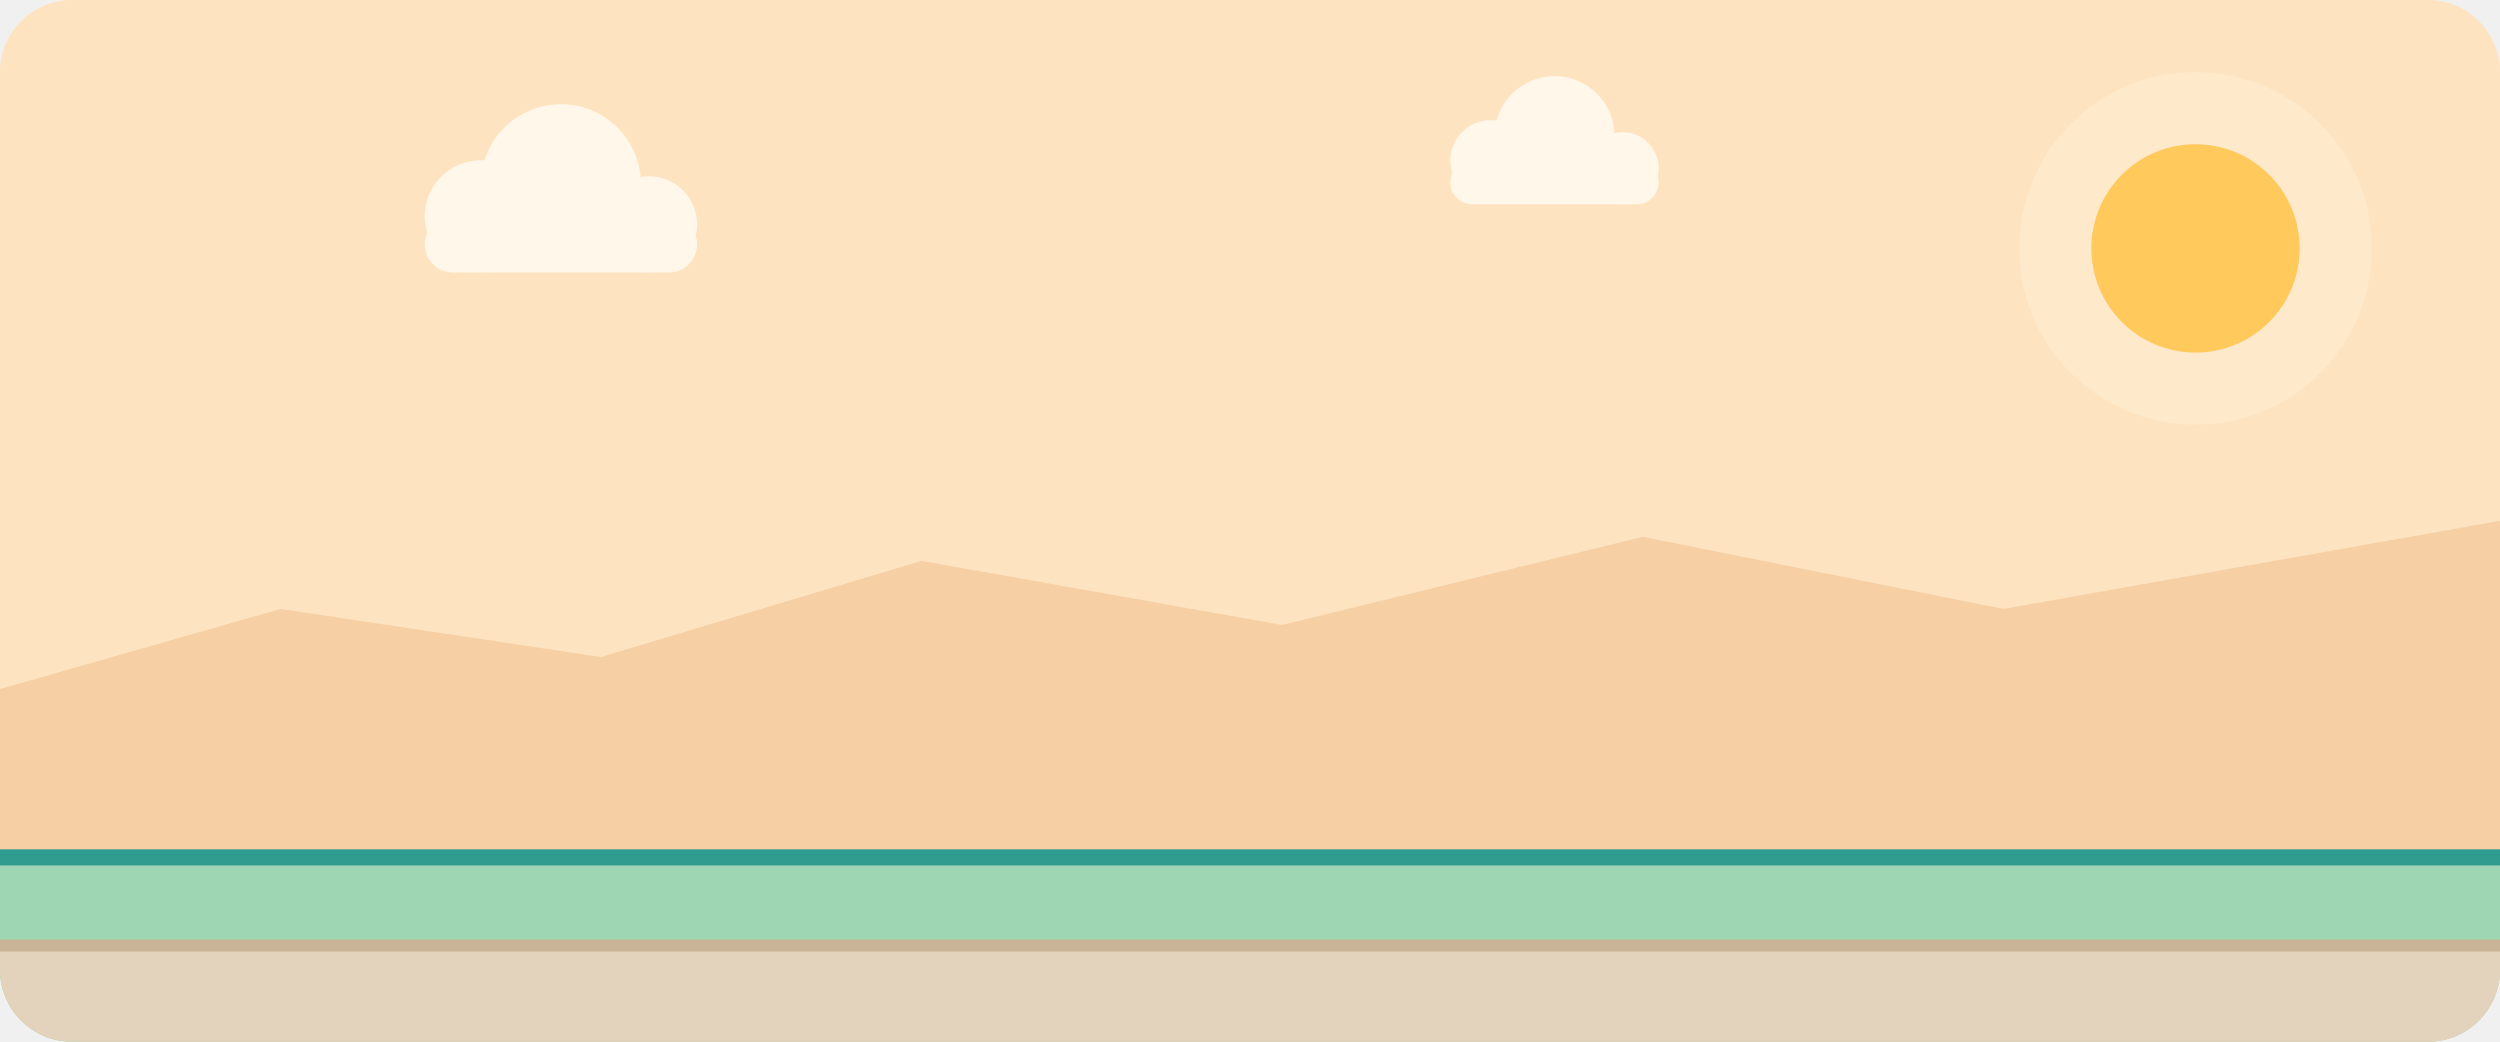
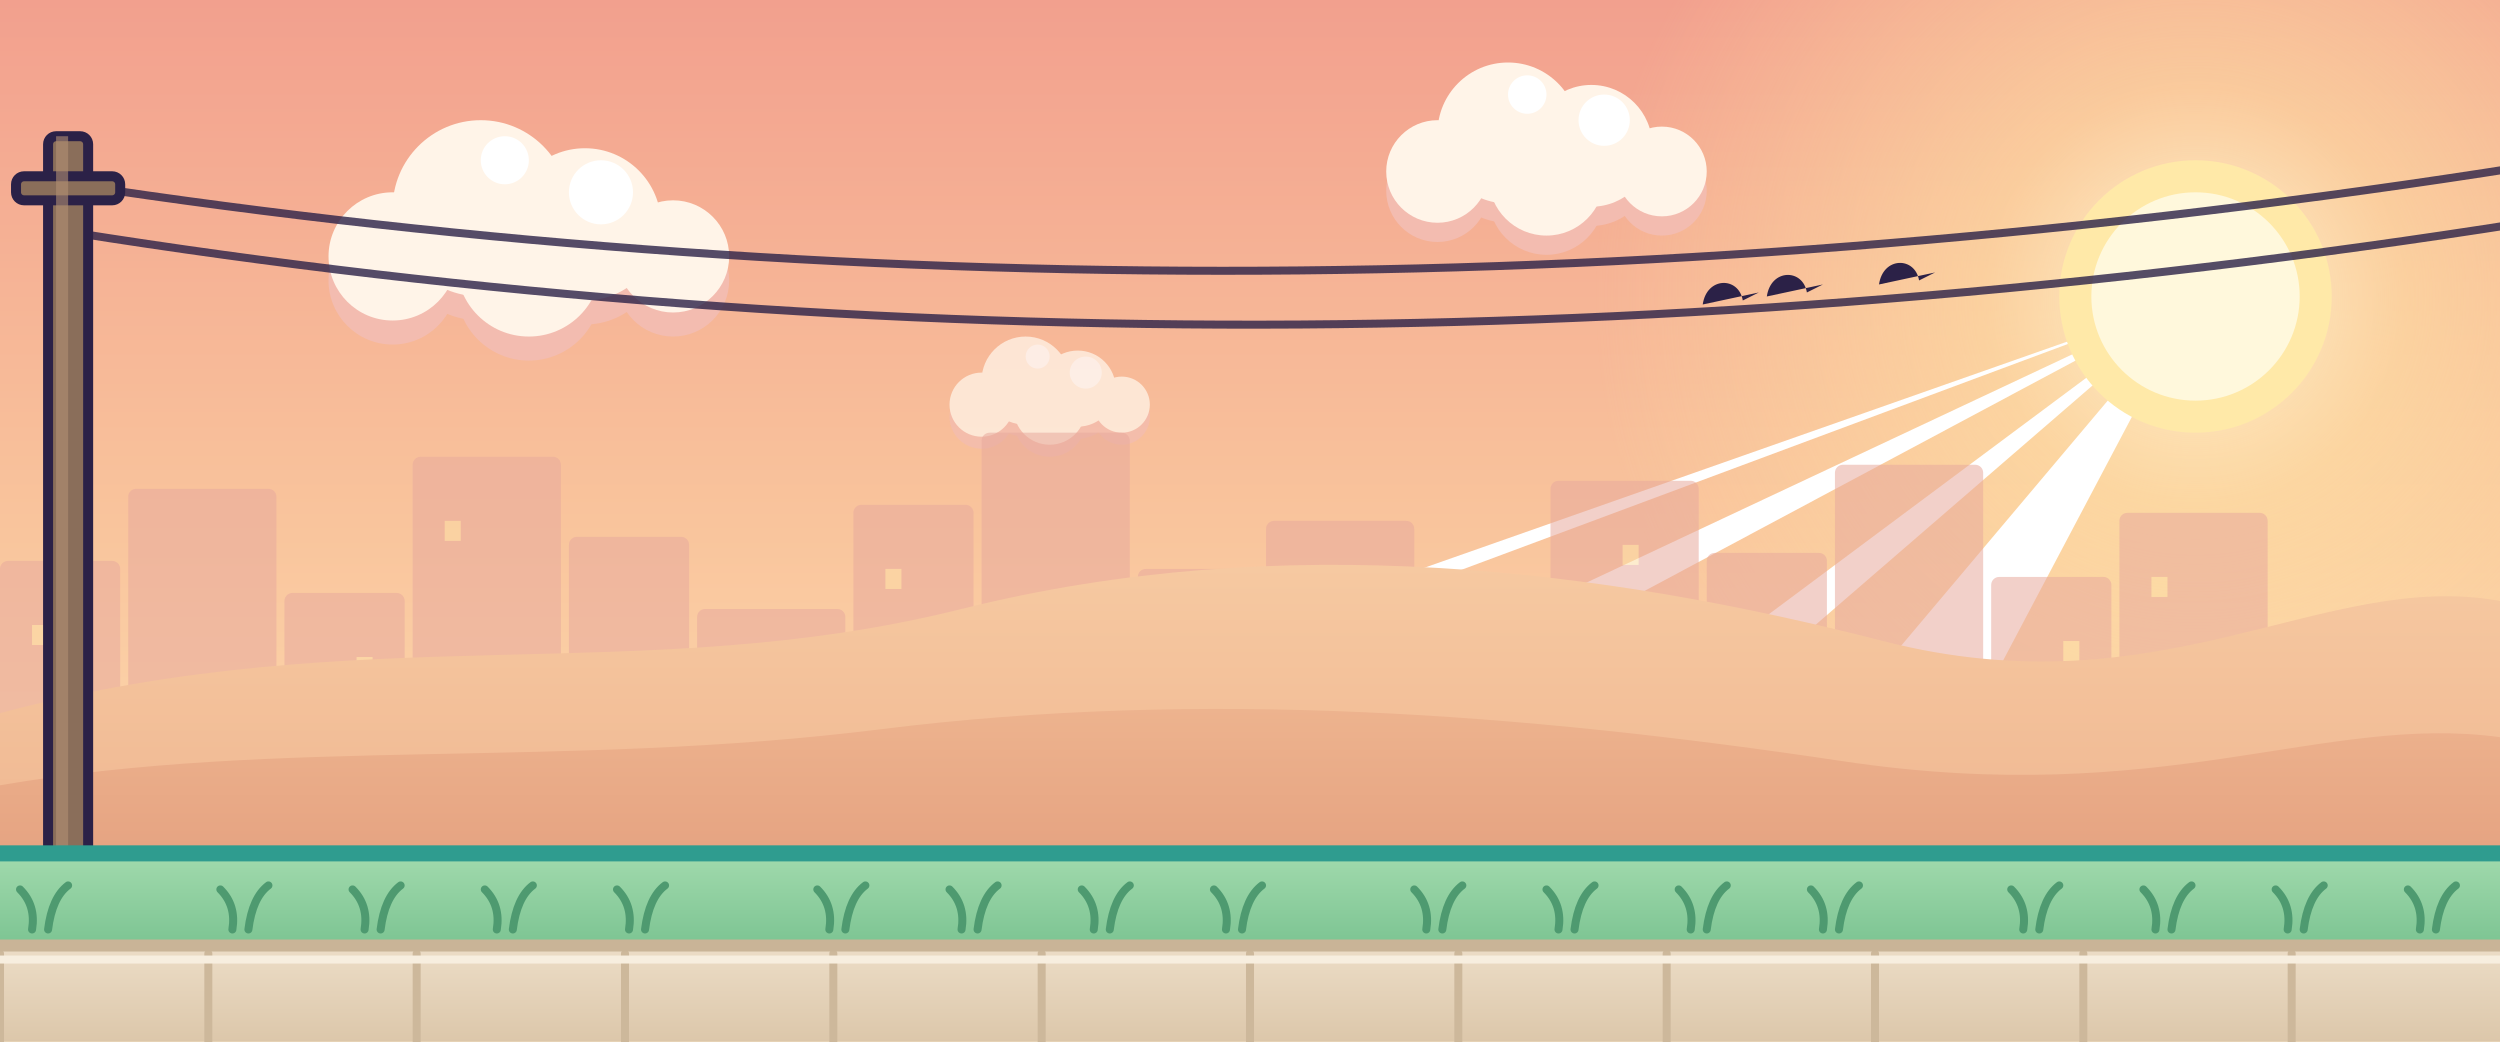
<svg xmlns="http://www.w3.org/2000/svg" width="624" height="260" viewBox="0 0 624 260">
  <defs>
-     <clipPath id="card">
-       <rect width="624" height="260" rx="18" />
-     </clipPath>
+     <linearGradient id="sky" x1="0" y1="0" x2="0" y2="1">
+       <stop offset="0" stop-color="#F2A08E" />
+       <stop offset="0.5" stop-color="#F9C49C" />
+       <stop offset="1" stop-color="#FFE7B9" />
+     </linearGradient>
+     <radialGradient id="sun" cx="548" cy="74" r="150" gradientUnits="userSpaceOnUse">
+       <stop offset="0" stop-color="#FFF8DD" stop-opacity="0.95" />
+       <stop offset="0.35" stop-color="#FFE7A6" stop-opacity="0.55" />
+       <stop offset="1" stop-color="#FFE7A6" stop-opacity="0" />
+     </radialGradient>
+     <linearGradient id="grass" x1="0" y1="0" x2="0" y2="1">
+       <stop offset="0" stop-color="#A3DBAE" />
+       <stop offset="1" stop-color="#79C290" />
+     </linearGradient>
+     <linearGradient id="walk" x1="0" y1="0" x2="0" y2="1">
+       <stop offset="0" stop-color="#ECDDC7" />
+       <stop offset="1" stop-color="#DCC7AA" />
+     </linearGradient>
+     <linearGradient id="hillA" x1="0" y1="0" x2="0" y2="1">
+       <stop offset="0" stop-color="#F6C9A1" />
+       <stop offset="1" stop-color="#EFB590" />
+     </linearGradient>
+     <linearGradient id="hillB" x1="0" y1="0" x2="0" y2="1">
+       <stop offset="0" stop-color="#EDB38E" />
+       <stop offset="1" stop-color="#E4A07F" />
+     </linearGradient>
  </defs>
-   <g clip-path="url(#card)">
-     <rect width="624" height="260" fill="#FDE3BF" />
-     <circle cx="548" cy="62" r="44" fill="#FEE9CB" />
-     <circle cx="548" cy="62" r="26" fill="#FFC95C" />
-     <g fill="#FFF7EA">
-       <circle cx="120" cy="54" r="14" />
-       <circle cx="140" cy="46" r="20" />
-       <circle cx="162" cy="56" r="12" />
-       <rect x="106" y="54" width="68" height="14" rx="7" />
-       <circle cx="372" cy="40" r="10" />
-       <circle cx="388" cy="34" r="15" />
-       <circle cx="405" cy="42" r="9" />
-       <rect x="362" y="40" width="52" height="11" rx="5.5" />
-     </g>
-     <path d="M0 172 L70 152 L150 164 L230 140 L320 156 L410 134 L500 152 L624 130 L624 260 L0 260 Z" fill="#F6CFA5" />
-     <rect y="214" width="624" height="46" fill="#9ED6B3" />
-     <path d="M0 214 H624" stroke="#2F9C8F" stroke-width="4" />
-     <rect y="236" width="624" height="24" fill="#E3D3BC" />
-     <path d="M0 236 H624" stroke="#C9B497" stroke-width="3" />
+   <rect x="0" y="0" width="624" height="260" rx="0" fill="url(#sky)" stroke-linejoin="round" />
+   <circle cx="548" cy="74" r="150" fill="url(#sun)" />
+   <polygon points="548,74 286,214 250,214" fill="#FFFFFF" />
+   <polygon points="548,74 386,214 360,214" fill="#FFFFFF" />
+   <polygon points="548,74 474,214 430,214" fill="#FFFFFF" />
+   <polygon points="548,74 172,214 150,214" fill="#FFFFFF" />
+   <circle cx="548" cy="74" r="34" fill="#FFE9A8" />
+   <circle cx="548" cy="74" r="26" fill="#FFF8DC" />
+   <g opacity="1">
+     <circle cx="98.0" cy="70.0" r="16.0" fill="#F3BCB0" />
+     <circle cx="120.0" cy="58.0" r="22.0" fill="#F3BCB0" />
+     <circle cx="146.0" cy="62.0" r="19.0" fill="#F3BCB0" />
+     <circle cx="168.0" cy="70.0" r="14.0" fill="#F3BCB0" />
+     <circle cx="132.0" cy="72.0" r="18.0" fill="#F3BCB0" />
+     <circle cx="98.0" cy="64.0" r="16.0" fill="#FFF4E8" />
+     <circle cx="120.0" cy="52.0" r="22.0" fill="#FFF4E8" />
+     <circle cx="146.0" cy="56.0" r="19.0" fill="#FFF4E8" />
+     <circle cx="168.0" cy="64.0" r="14.0" fill="#FFF4E8" />
+     <circle cx="132.0" cy="66.0" r="18.0" fill="#FFF4E8" />
+     <circle cx="150.0" cy="48.0" r="8.0" fill="#FFFFFF" />
+     <circle cx="126.0" cy="40.0" r="6.0" fill="#FFFFFF" />
  </g>
+   <g opacity="1">
+     <circle cx="358.8" cy="47.6" r="12.8" fill="#F3BCB0" />
+     <circle cx="376.4" cy="38.0" r="17.6" fill="#F3BCB0" />
+     <circle cx="397.2" cy="41.2" r="15.2" fill="#F3BCB0" />
+     <circle cx="414.8" cy="47.6" r="11.2" fill="#F3BCB0" />
+     <circle cx="386.0" cy="49.2" r="14.4" fill="#F3BCB0" />
+     <circle cx="358.8" cy="42.8" r="12.8" fill="#FFF4E8" />
+     <circle cx="376.4" cy="33.2" r="17.6" fill="#FFF4E8" />
+     <circle cx="397.2" cy="36.4" r="15.2" fill="#FFF4E8" />
+     <circle cx="414.8" cy="42.8" r="11.2" fill="#FFF4E8" />
+     <circle cx="386.0" cy="44.4" r="14.4" fill="#FFF4E8" />
+     <circle cx="400.4" cy="30.0" r="6.4" fill="#FFFFFF" />
+     <circle cx="381.2" cy="23.6" r="4.8" fill="#FFFFFF" />
+   </g>
+   <g opacity="0.75">
+     <circle cx="245.0" cy="104.0" r="8.0" fill="#F3BCB0" />
+     <circle cx="256.0" cy="98.0" r="11.0" fill="#F3BCB0" />
+     <circle cx="269.0" cy="100.0" r="9.5" fill="#F3BCB0" />
+     <circle cx="280.0" cy="104.0" r="7.0" fill="#F3BCB0" />
+     <circle cx="262.0" cy="105.0" r="9.0" fill="#F3BCB0" />
+     <circle cx="245.0" cy="101.0" r="8.0" fill="#FFF4E8" />
+     <circle cx="256.0" cy="95.0" r="11.0" fill="#FFF4E8" />
+     <circle cx="269.0" cy="97.0" r="9.5" fill="#FFF4E8" />
+     <circle cx="280.0" cy="101.0" r="7.0" fill="#FFF4E8" />
+     <circle cx="262.0" cy="102.0" r="9.0" fill="#FFF4E8" />
+     <circle cx="271.0" cy="93.0" r="4.0" fill="#FFFFFF" />
+     <circle cx="259.0" cy="89.0" r="3.0" fill="#FFFFFF" />
+   </g>
+   <g opacity="0.55">
+     <rect x="0" y="140" width="30" height="78" rx="2" fill="#E8A99D" stroke-linejoin="round" />
+     <rect x="8" y="156" width="4" height="5" rx="0" fill="#FFE6A8" stroke-linejoin="round" fill-opacity="0.85" />
+     <rect x="32" y="122" width="37" height="96" rx="2" fill="#E8A99D" stroke-linejoin="round" />
+     <rect x="71" y="148" width="30" height="70" rx="2" fill="#E8A99D" stroke-linejoin="round" />
+     <rect x="89" y="164" width="4" height="5" rx="0" fill="#FFE6A8" stroke-linejoin="round" fill-opacity="0.85" />
+     <rect x="103" y="114" width="37" height="104" rx="2" fill="#E8A99D" stroke-linejoin="round" />
+     <rect x="111" y="130" width="4" height="5" rx="0" fill="#FFE6A8" stroke-linejoin="round" fill-opacity="0.85" />
+     <rect x="142" y="134" width="30" height="84" rx="2" fill="#E8A99D" stroke-linejoin="round" />
+     <rect x="174" y="152" width="37" height="66" rx="2" fill="#E8A99D" stroke-linejoin="round" />
+     <rect x="192" y="168" width="4" height="5" rx="0" fill="#FFE6A8" stroke-linejoin="round" fill-opacity="0.85" />
+     <rect x="213" y="126" width="30" height="92" rx="2" fill="#E8A99D" stroke-linejoin="round" />
+     <rect x="221" y="142" width="4" height="5" rx="0" fill="#FFE6A8" stroke-linejoin="round" fill-opacity="0.85" />
+     <rect x="245" y="108" width="37" height="110" rx="2" fill="#E8A99D" stroke-linejoin="round" />
+     <rect x="284" y="142" width="30" height="76" rx="2" fill="#E8A99D" stroke-linejoin="round" />
+     <rect x="302" y="158" width="4" height="5" rx="0" fill="#FFE6A8" stroke-linejoin="round" fill-opacity="0.85" />
+     <rect x="316" y="130" width="37" height="88" rx="2" fill="#E8A99D" stroke-linejoin="round" />
+     <rect x="324" y="146" width="4" height="5" rx="0" fill="#FFE6A8" stroke-linejoin="round" fill-opacity="0.85" />
+     <rect x="355" y="150" width="30" height="68" rx="2" fill="#E8A99D" stroke-linejoin="round" />
+     <rect x="387" y="120" width="37" height="98" rx="2" fill="#E8A99D" stroke-linejoin="round" />
+     <rect x="405" y="136" width="4" height="5" rx="0" fill="#FFE6A8" stroke-linejoin="round" fill-opacity="0.85" />
+     <rect x="426" y="138" width="30" height="80" rx="2" fill="#E8A99D" stroke-linejoin="round" />
+     <rect x="434" y="154" width="4" height="5" rx="0" fill="#FFE6A8" stroke-linejoin="round" fill-opacity="0.85" />
+     <rect x="458" y="116" width="37" height="102" rx="2" fill="#E8A99D" stroke-linejoin="round" />
+     <rect x="497" y="144" width="30" height="74" rx="2" fill="#E8A99D" stroke-linejoin="round" />
+     <rect x="515" y="160" width="4" height="5" rx="0" fill="#FFE6A8" stroke-linejoin="round" fill-opacity="0.85" />
+     <rect x="529" y="128" width="37" height="90" rx="2" fill="#E8A99D" stroke-linejoin="round" />
+     <rect x="537" y="144" width="4" height="5" rx="0" fill="#FFE6A8" stroke-linejoin="round" fill-opacity="0.85" />
+   </g>
+   <path d="M0 178 C90 154 160 172 240 152 S400 142 470 160 S580 142 624 150 L624 220 L0 220 Z" fill="url(#hillA)" />
+   <path d="M0 196 C70 184 140 192 220 182 S380 178 460 190 S580 178 624 184 L624 220 L0 220 Z" fill="url(#hillB)" />
+   <path d="M18 46 Q320 92 640 40" fill="none" stroke="#2B2147" stroke-width="2" stroke-linejoin="round" stroke-linecap="round" stroke-opacity="0.8" />
+   <path d="M18 58 Q320 106 640 54" fill="none" stroke="#2B2147" stroke-width="2" stroke-linejoin="round" stroke-linecap="round" stroke-opacity="0.8" />
+   <path d="M425 76 C426 69 434 69 435 75 L439 73" fill="#2B2147" />
+   <path d="M441 74 C442 67 450 67 451 73 L455 71" fill="#2B2147" />
+   <path d="M469 71 C470 64 478 64 479 70 L483 68" fill="#2B2147" />
+   <rect x="12" y="34" width="10" height="186" rx="2" fill="#8A6E5A" stroke="#2B2147" stroke-width="2.5" stroke-linejoin="round" />
+   <rect x="4" y="44" width="26" height="6" rx="2" fill="#8A6E5A" stroke="#2B2147" stroke-width="2.5" stroke-linejoin="round" />
+   <rect x="14" y="34" width="3" height="186" rx="0" fill="#B39074" stroke-linejoin="round" fill-opacity="0.6" />
+   <rect x="0" y="212" width="624" height="26" rx="0" fill="url(#grass)" stroke-linejoin="round" />
+   <path d="M8 232 Q9 226 5 222 M12 232 Q13 224 17 221" fill="none" stroke="#4E9A70" stroke-width="2" stroke-linejoin="round" stroke-linecap="round" />
+   <path d="M58 232 Q59 226 55 222 M62 232 Q63 224 67 221" fill="none" stroke="#4E9A70" stroke-width="2" stroke-linejoin="round" stroke-linecap="round" />
+   <path d="M91 232 Q92 226 88 222 M95 232 Q96 224 100 221" fill="none" stroke="#4E9A70" stroke-width="2" stroke-linejoin="round" stroke-linecap="round" />
+   <path d="M124 232 Q125 226 121 222 M128 232 Q129 224 133 221" fill="none" stroke="#4E9A70" stroke-width="2" stroke-linejoin="round" stroke-linecap="round" />
+   <path d="M157 232 Q158 226 154 222 M161 232 Q162 224 166 221" fill="none" stroke="#4E9A70" stroke-width="2" stroke-linejoin="round" stroke-linecap="round" />
+   <path d="M207 232 Q208 226 204 222 M211 232 Q212 224 216 221" fill="none" stroke="#4E9A70" stroke-width="2" stroke-linejoin="round" stroke-linecap="round" />
+   <path d="M240 232 Q241 226 237 222 M244 232 Q245 224 249 221" fill="none" stroke="#4E9A70" stroke-width="2" stroke-linejoin="round" stroke-linecap="round" />
+   <path d="M273 232 Q274 226 270 222 M277 232 Q278 224 282 221" fill="none" stroke="#4E9A70" stroke-width="2" stroke-linejoin="round" stroke-linecap="round" />
+   <path d="M306 232 Q307 226 303 222 M310 232 Q311 224 315 221" fill="none" stroke="#4E9A70" stroke-width="2" stroke-linejoin="round" stroke-linecap="round" />
+   <path d="M356 232 Q357 226 353 222 M360 232 Q361 224 365 221" fill="none" stroke="#4E9A70" stroke-width="2" stroke-linejoin="round" stroke-linecap="round" />
+   <path d="M389 232 Q390 226 386 222 M393 232 Q394 224 398 221" fill="none" stroke="#4E9A70" stroke-width="2" stroke-linejoin="round" stroke-linecap="round" />
+   <path d="M422 232 Q423 226 419 222 M426 232 Q427 224 431 221" fill="none" stroke="#4E9A70" stroke-width="2" stroke-linejoin="round" stroke-linecap="round" />
+   <path d="M455 232 Q456 226 452 222 M459 232 Q460 224 464 221" fill="none" stroke="#4E9A70" stroke-width="2" stroke-linejoin="round" stroke-linecap="round" />
+   <path d="M505 232 Q506 226 502 222 M509 232 Q510 224 514 221" fill="none" stroke="#4E9A70" stroke-width="2" stroke-linejoin="round" stroke-linecap="round" />
+   <path d="M538 232 Q539 226 535 222 M542 232 Q543 224 547 221" fill="none" stroke="#4E9A70" stroke-width="2" stroke-linejoin="round" stroke-linecap="round" />
+   <path d="M571 232 Q572 226 568 222 M575 232 Q576 224 580 221" fill="none" stroke="#4E9A70" stroke-width="2" stroke-linejoin="round" stroke-linecap="round" />
+   <path d="M604 232 Q605 226 601 222 M608 232 Q609 224 613 221" fill="none" stroke="#4E9A70" stroke-width="2" stroke-linejoin="round" stroke-linecap="round" />
+   <path d="M0 213 H624" fill="none" stroke="#2F9C8F" stroke-width="4" stroke-linejoin="round" stroke-linecap="round" />
+   <rect x="0" y="236" width="624" height="24" rx="0" fill="url(#walk)" stroke-linejoin="round" />
+   <path d="M0 238 V260" fill="none" stroke="#CDB89B" stroke-width="2" stroke-linejoin="round" stroke-linecap="round" />
+   <path d="M52 238 V260" fill="none" stroke="#CDB89B" stroke-width="2" stroke-linejoin="round" stroke-linecap="round" />
+   <path d="M104 238 V260" fill="none" stroke="#CDB89B" stroke-width="2" stroke-linejoin="round" stroke-linecap="round" />
+   <path d="M156 238 V260" fill="none" stroke="#CDB89B" stroke-width="2" stroke-linejoin="round" stroke-linecap="round" />
+   <path d="M208 238 V260" fill="none" stroke="#CDB89B" stroke-width="2" stroke-linejoin="round" stroke-linecap="round" />
+   <path d="M260 238 V260" fill="none" stroke="#CDB89B" stroke-width="2" stroke-linejoin="round" stroke-linecap="round" />
+   <path d="M312 238 V260" fill="none" stroke="#CDB89B" stroke-width="2" stroke-linejoin="round" stroke-linecap="round" />
+   <path d="M364 238 V260" fill="none" stroke="#CDB89B" stroke-width="2" stroke-linejoin="round" stroke-linecap="round" />
+   <path d="M416 238 V260" fill="none" stroke="#CDB89B" stroke-width="2" stroke-linejoin="round" stroke-linecap="round" />
+   <path d="M468 238 V260" fill="none" stroke="#CDB89B" stroke-width="2" stroke-linejoin="round" stroke-linecap="round" />
+   <path d="M520 238 V260" fill="none" stroke="#CDB89B" stroke-width="2" stroke-linejoin="round" stroke-linecap="round" />
+   <path d="M572 238 V260" fill="none" stroke="#CDB89B" stroke-width="2" stroke-linejoin="round" stroke-linecap="round" />
+   <path d="M0 236 H624" fill="none" stroke="#C9B497" stroke-width="3" stroke-linejoin="round" stroke-linecap="round" />
+   <path d="M0 239.5 H624" fill="none" stroke="#F7EEDF" stroke-width="2" stroke-linejoin="round" stroke-linecap="round" />
</svg>
